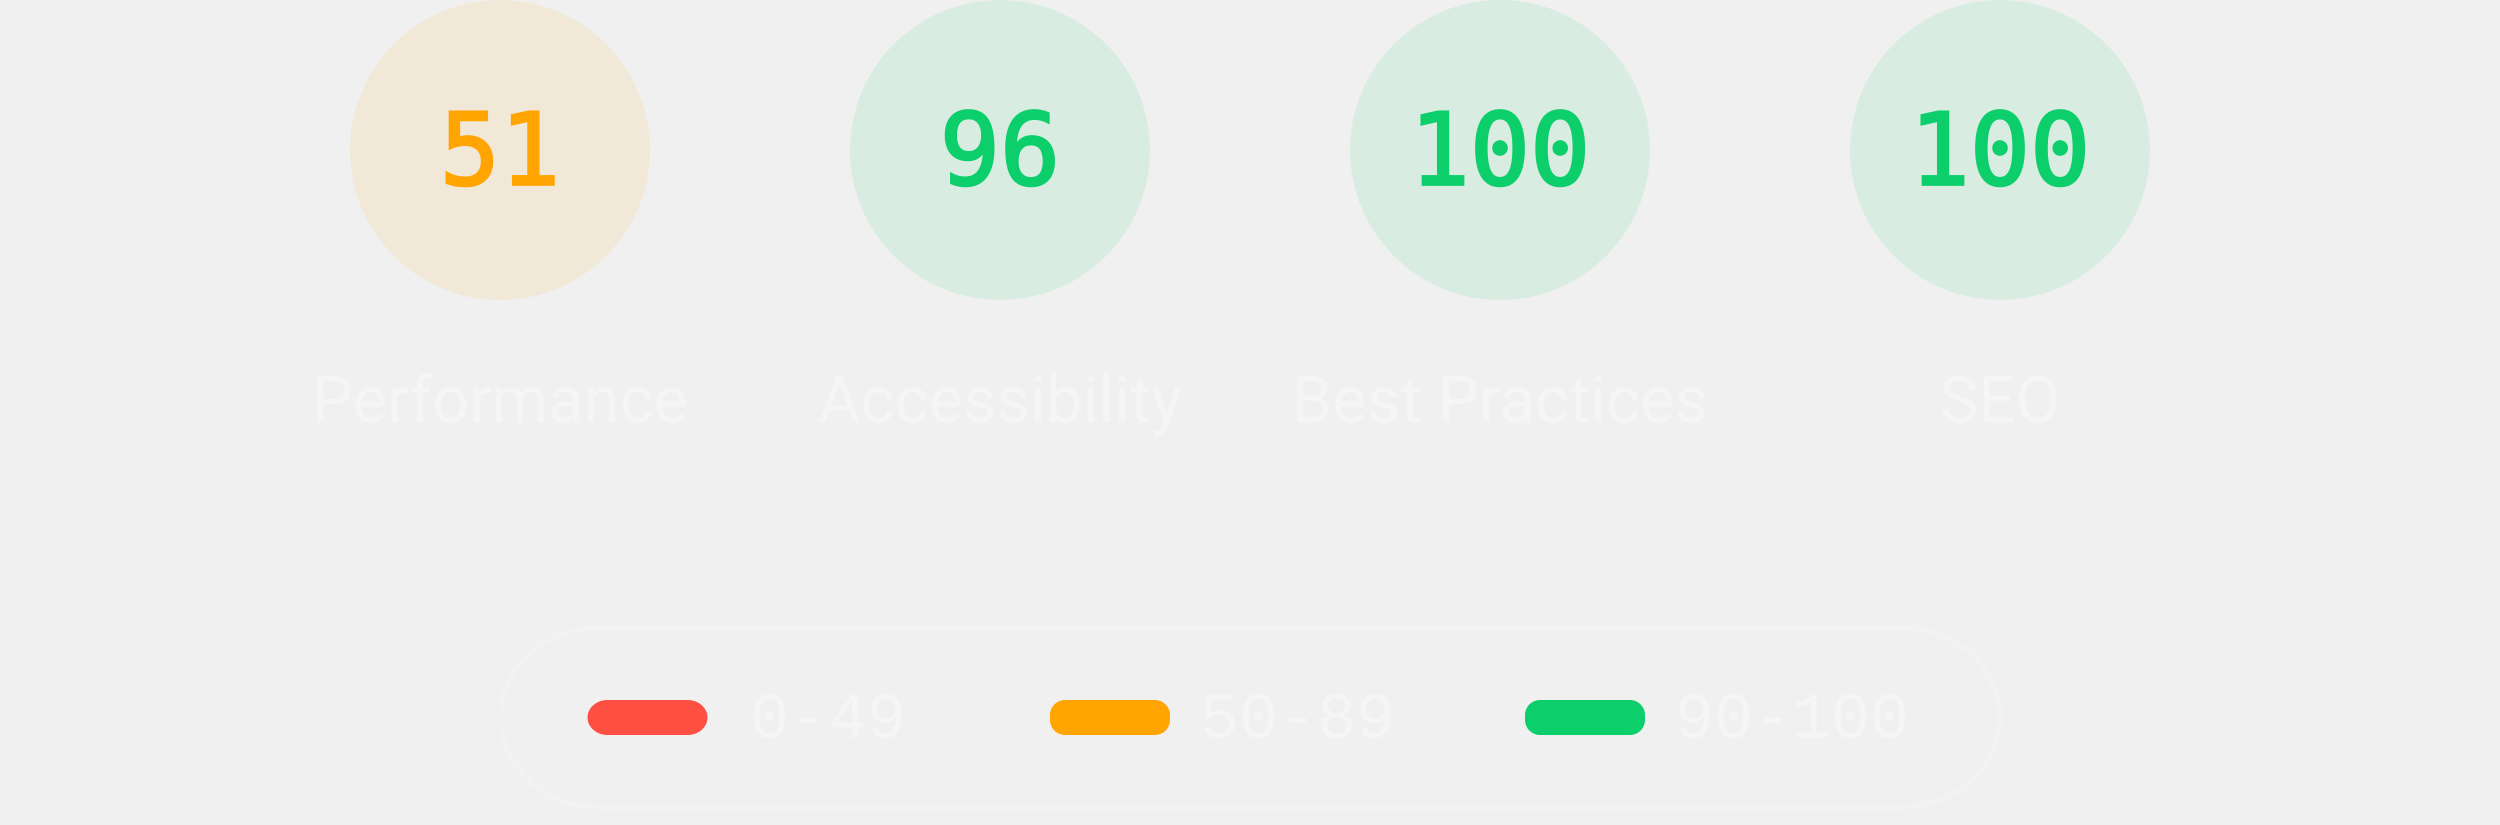
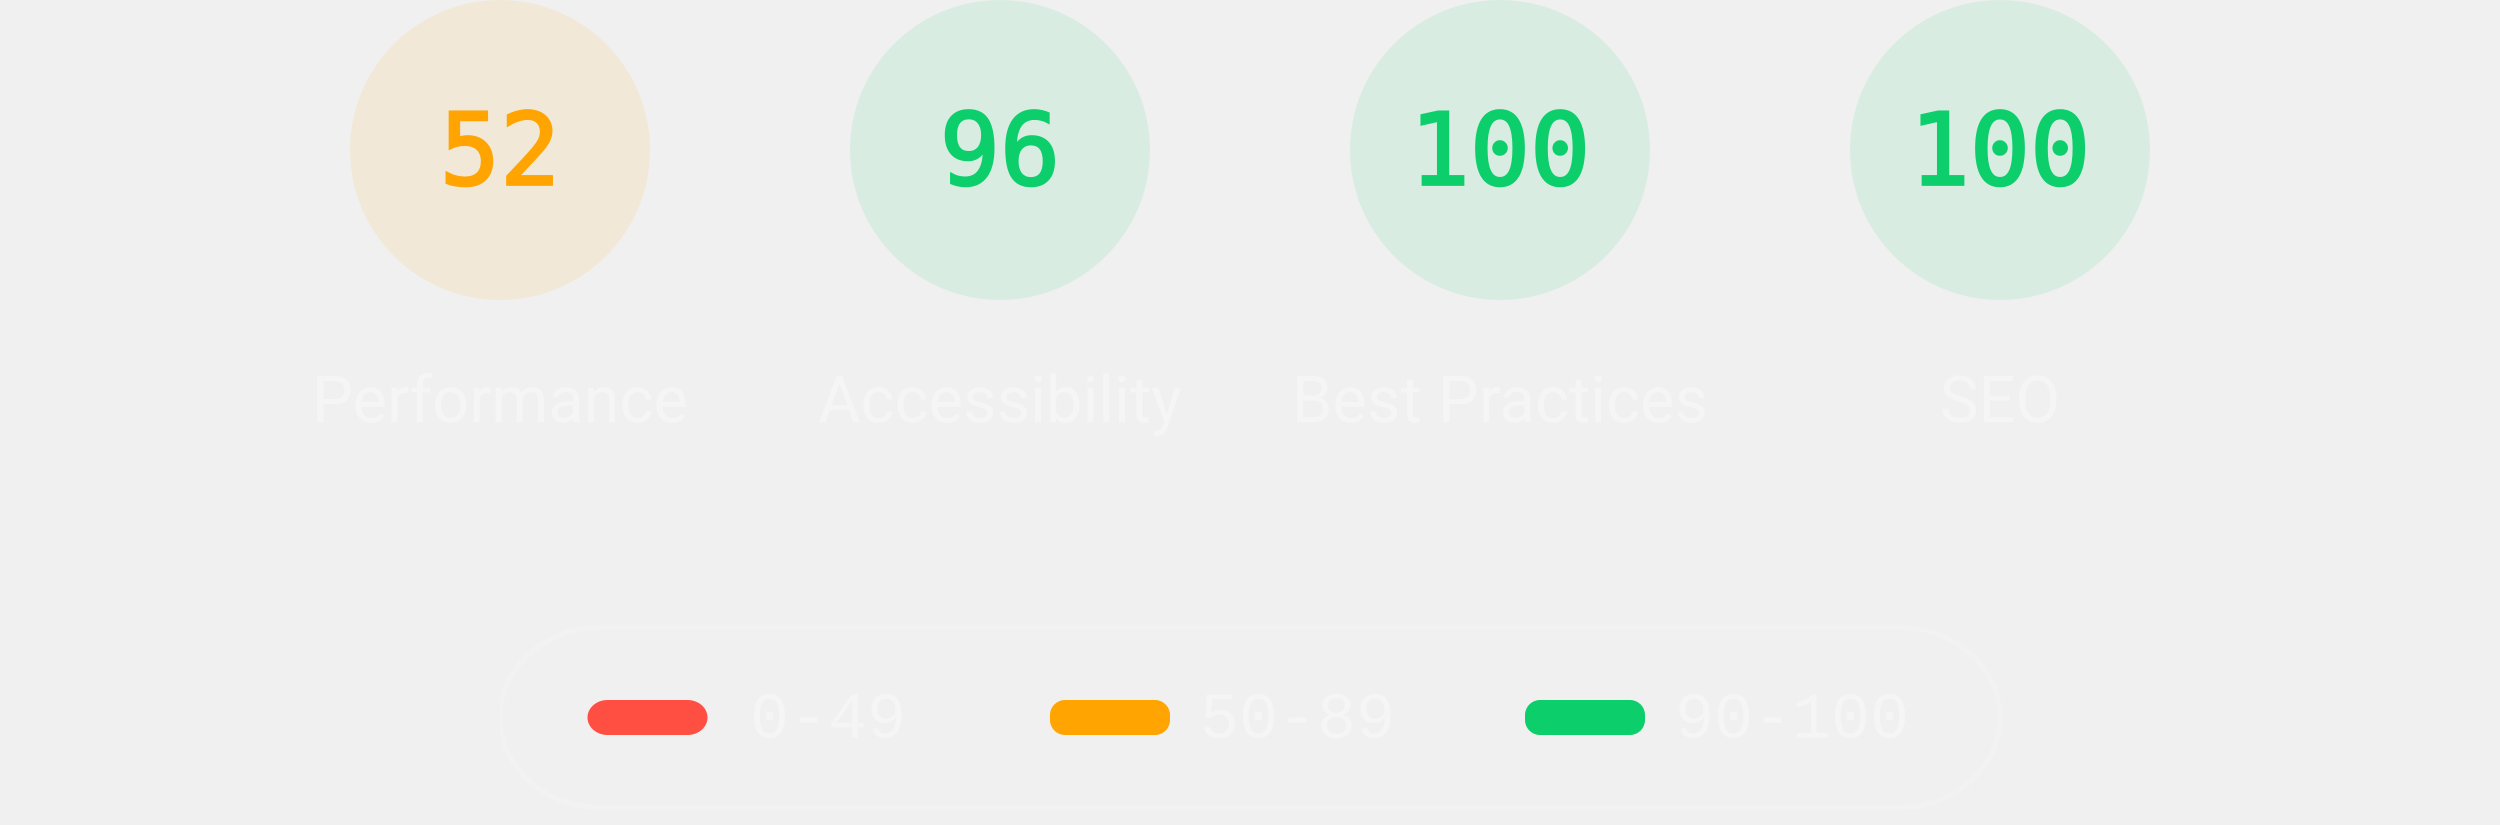
<svg xmlns="http://www.w3.org/2000/svg" class="theme--dark" fill="none" width="1000" height="330">
  <style>
			.gauge-base {
				opacity: 0.1
			}

			.gauge-arc {
				fill: none;
				animation-delay: 250ms;
				stroke-linecap: round;
				transform: rotate(-90deg);
				transform-origin: 100px 60px;
				animation: load-gauge 1s ease forwards
			}

			.guage-text {
				font-size: 40px;
				font-family: monospace;
				text-align: center
			}

			.guage-red {
				color: #ff4e42;
				fill: #ff4e42;
				stroke: #ff4e42
			}
			.guage-orange {
				color: #ffa400;
				fill: #ffa400;
				stroke: #ffa400
			}
			.guage-green {
				color: #0cce6b;
				fill: #0cce6b;
				stroke: #0cce6b
			}
			.theme--agnostic .guage-undefined {
				color: #5c5c5c;
				fill: #5c5c5c;
				stroke: #5c5c5c
			}
			.theme--light .guage-undefined {
				color: #1e1e1e;
				fill: #1e1e1e;
				stroke: #1e1e1e
			}
			.theme--dark .guage-undefined {
				color: #f5f5f5;
				fill: #f5f5f5;
				stroke: #f5f5f5
			}

			.guage-title {
				stroke: none;
				font-size: 26px;
				line-height: 26px;
				font-family: Roboto, Halvetica, Arial, sans-serif
			}
			.metric.guage-title {
				font-family: 'Courier New', Courier, monospace
			}
			.theme--agnostic .guage-title {
				color: #737373;
				fill: #737373
			}
			.theme--light .guage-title {
				color: #212121;
				fill: #212121
			}
			.theme--dark .guage-title {
				color: #f5f5f5;
				fill: #f5f5f5
			}

			@keyframes load-gauge {
				from {
					stroke-dasharray: 0 352.858
				}
			}
			.lh-gauge--pwa__disc {
				fill: #e0e0e0
			}
			.lh-gauge--pwa__logo {
				position: relative;
				fill: #b0b0b0
			}
			.lh-gauge--pwa__invisible {
				display: none
			}
			.lh-gauge--pwa__visible {
				display: inline
			}
			.guage-invisible {
				display: none
			}
			.lh-gauge--pwa__logo--primary-color {
				fill: #304ffe
			}
			.theme--agnostic .lh-gauge--pwa__logo--secondary-color {
				fill: #787878
			}
			.theme--light .lh-gauge--pwa__logo--secondary-color {
				fill: #3d3d3d
			}
			.theme--dark .lh-gauge--pwa__logo--secondary-color {
				fill: #d8b6b6
			}
			.theme--light #svg_2 {
				stroke: #00000022
			}
			.theme--agnostic #svg_2 {
				stroke: #616161
			}
			.theme--light #svg_2 {
				stroke: #00000022
			}
			.theme--dark #svg_2 {
				stroke: #f5f5f566
			}
		</style>
  <svg class="guage-div guage-perf guage-orange" viewBox="0 0 200 200" width="200" height="200" x="100" y="0">
    <circle class="gauge-base" r="56" cx="100" cy="60" stroke-width="8" />
-     <circle class="gauge-arc guage-arc-1" r="56" cx="100" cy="60" stroke-width="8" style="stroke-dasharray: 179.448, 351.858;" />
-     <text class="guage-text" x="100px" y="60px" alignment-baseline="central" dominant-baseline="central" text-anchor="middle">51</text>
+     <circle class="gauge-arc guage-arc-1" r="56" cx="100" cy="60" stroke-width="8" style="stroke-dasharray: 182.966, 351.858;" />
+     <text class="guage-text" x="100px" y="60px" alignment-baseline="central" dominant-baseline="central" text-anchor="middle">52</text>
    <text class="guage-title" x="100px" y="160px" alignment-baseline="central" dominant-baseline="central" text-anchor="middle">Performance</text>
  </svg>
  <svg class="guage-div guage-acc guage-green" viewBox="0 0 200 200" width="200" height="200" x="300" y="0">
    <circle class="gauge-base" r="56" cx="100" cy="60" stroke-width="8" />
    <circle class="gauge-arc guage-arc-2" r="56" cx="100" cy="60" stroke-width="8" style="stroke-dasharray: 337.784, 351.858;" />
    <text class="guage-text" x="100px" y="60px" alignment-baseline="central" dominant-baseline="central" text-anchor="middle">96</text>
    <text class="guage-title" x="100px" y="160px" alignment-baseline="central" dominant-baseline="central" text-anchor="middle">Accessibility</text>
  </svg>
  <svg class="guage-div guage-best guage-green" viewBox="0 0 200 200" width="200" height="200" x="500" y="0">
    <circle class="gauge-base" r="56" cx="100" cy="60" stroke-width="8" />
    <circle class="gauge-arc guage-arc-3" r="56" cx="100" cy="60" stroke-width="8" style="stroke-dasharray: 351.858, 351.858;" />
    <text class="guage-text" x="100px" y="60px" alignment-baseline="central" dominant-baseline="central" text-anchor="middle">100</text>
    <text class="guage-title" x="100px" y="160px" alignment-baseline="central" dominant-baseline="central" text-anchor="middle">Best Practices</text>
  </svg>
  <svg class="guage-div guage-seo guage-green" viewBox="0 0 200 200" width="200" height="200" x="700" y="0">
    <circle class="gauge-base" r="56" cx="100" cy="60" stroke-width="8" />
    <circle class="gauge-arc guage-arc-4" r="56" cx="100" cy="60" stroke-width="8" style="stroke-dasharray: 351.858, 351.858;" />
    <text class="guage-text" x="100px" y="60px" alignment-baseline="central" dominant-baseline="central" text-anchor="middle">100</text>
    <text class="guage-title" x="100px" y="160px" alignment-baseline="central" dominant-baseline="central" text-anchor="middle">SEO</text>
  </svg>
  <svg class="guage-div guage-pwa guage-invisible" viewBox="0 0 200 200" width="200" height="200" x="900" y="0">
    <svg viewBox="0 0 60 60" width="112" height="112" x="44" y="4">
      <defs>
        <linearGradient id="lh-gauge--pwa__check-circle__gradient-0" x1="50%" y1="0%" x2="50%" y2="100%">
          <stop stop-color="#00C852" offset="0%" />
          <stop stop-color="#009688" offset="100%" />
        </linearGradient>
        <linearGradient id="lh-gauge--pwa__installable__shadow-gradient-0" x1="76.056%" x2="24.111%" y1="82.995%" y2="24.735%">
          <stop stop-color="#A5D6A7" offset="0%" />
          <stop stop-color="#80CBC4" offset="100%" />
        </linearGradient>
        <linearGradient id="lh-gauge--pwa__fast-reliable__shadow-gradient-0" x1="76.056%" y1="82.995%" x2="25.678%" y2="26.493%">
          <stop stop-color="#64B5F6" offset="0%" />
          <stop stop-color="#2979FF" offset="100%" />
        </linearGradient>
        <g id="lh-gauge--pwa__fast-reliable-badge-0">
          <circle fill="#FFFFFF" cx="10" cy="10" r="10" />
          <path fill="#304FFE" d="M10 3.58l5.25 2.34v3.5c0 3.23-2.24 6.26-5.25 7-3.01-.74-5.25-3.77-5.25-7v-3.5L10 3.58zm-.47 10.74l2.76-4.83.03-.07c.04-.08 0-.24-.22-.24h-1.64l.47-3.26h-.47l-2.7 4.77c-.02.01.05-.1-.04.05-.09.16-.1.31.18.31h1.63l-.47 3.27h.47z" />
        </g>
        <g id="lh-gauge--pwa__installable-badge-0">
          <circle fill="#FFFFFF" cx="10" cy="10" r="10" />
          <path fill="#009688" d="M10 4.167A5.835 5.835 0 0 0 4.167 10 5.835 5.835 0 0 0 10 15.833 5.835 5.835 0 0 0 15.833 10 5.835 5.835 0 0 0 10 4.167zm2.917 6.416h-2.334v2.334H9.417v-2.334H7.083V9.417h2.334V7.083h1.166v2.334h2.334v1.166z" />
        </g>
      </defs>
      <g stroke="none" fill-rule="nonzero">
        <circle class="lh-gauge--pwa__disc" cx="30" cy="30" r="30" />
        <g class="lh-gauge--pwa__logo">
          <path d="M35.66 19.39l.7-1.75h2L37.4 15 38.6 12l3.4 9h-2.51l-.58-1.61z" />
          <path d="M33.52 21l3.65-9h-2.42l-2.5 5.82L30.5 12h-1.86l-1.9 5.82-1.35-2.65-1.21 3.72L25.4 21h2.38l1.72-5.2 1.64 5.2z" />
          <path fill-rule="nonzero" d="M20.3 17.91h1.48c.45 0 .85-.05 1.2-.15l.39-1.18 1.07-3.3a2.64 2.64 0 0 0-.28-.37c-.55-.6-1.36-.91-2.42-.91H18v9h2.3V17.9zm1.96-3.84c.22.22.33.5.33.87 0 .36-.1.65-.29.87-.2.23-.59.35-1.15.35h-.86v-2.41h.87c.52 0 .89.1 1.1.32z" />
        </g>
        <rect class="lh-gauge--pwa__component lh-gauge--pwa__na-line lh-gauge--pwa__invisible" fill="#FFFFFF" x="20" y="32" width="20" height="4" rx="2" />
        <g class="lh-gauge--pwa__component lh-gauge--pwa__fast-reliable-badge lh-gauge--pwa__invisible" transform="translate(20, 29)">
          <path fill="url(#lh-gauge--pwa__fast-reliable__shadow-gradient-0)" d="M33.63 19.49A30 30 0 0 1 16.2 30.36L3 17.14 17.14 3l16.49 16.49z" />
          <use href="#lh-gauge--pwa__fast-reliable-badge-0" />
        </g>
        <g class="lh-gauge--pwa__component lh-gauge--pwa__installable-badge lh-gauge--pwa__invisible" transform="translate(20, 29)">
          <path fill="url(#lh-gauge--pwa__installable__shadow-gradient-0)" d="M33.629 19.487c-4.272 5.453-10.391 9.39-17.415 10.869L3 17.142 17.142 3 33.63 19.487z" />
          <use href="#lh-gauge--pwa__installable-badge-0" />
        </g>
        <g class="lh-gauge--pwa__component lh-gauge--pwa__fast-reliable-installable-badges lh-gauge--pwa__invisible">
          <g transform="translate(8, 29)">
            <path fill="url(#lh-gauge--pwa__fast-reliable__shadow-gradient-0)" d="M16.321 30.463L3 17.143 17.142 3l22.365 22.365A29.864 29.864 0 0 1 22 31c-1.942 0-3.84-.184-5.679-.537z" />
            <use href="#lh-gauge--pwa__fast-reliable-badge-0" />
          </g>
          <g transform="translate(32, 29)">
            <path fill="url(#lh-gauge--pwa__installable__shadow-gradient-0)" d="M25.982 11.84a30.107 30.107 0 0 1-13.08 15.203L3 17.143 17.142 3l8.84 8.84z" />
            <use href="#lh-gauge--pwa__installable-badge-0" />
          </g>
        </g>
        <g class="lh-gauge--pwa__component lh-gauge--pwa__check-circle lh-gauge--pwa__invisible" transform="translate(18, 28)">
          <circle fill="#FFFFFF" cx="12" cy="12" r="12" />
          <path fill="url(#lh-gauge--pwa__check-circle__gradient-0)" d="M12 2a10 10 0 1 0 0 20 10 10 0 0 0 0-20zm-2 15l-5-5 1.41-1.41L10 14.17l7.59-7.59L19 8l-9 9z" />
        </g>
      </g>
    </svg>
    <text class="guage-title" y="160px" alignment-baseline="central" dominant-baseline="central" text-anchor="middle">
      <tspan x="100px" dy="-6px">Progressive</tspan>
      <tspan x="100px" dy="30px">Web App</tspan>
    </text>
  </svg>
  <svg width="604" height="76" x="200" y="250">
    <g>
      <rect fill="none" id="canvas_background" height="80" width="604" y="-1" x="-1" />
      <g display="none" overflow="visible" y="0" x="0" height="100%" width="100%" id="canvasGrid">
        <rect fill="url(#gridpattern)" stroke-width="0" y="0" x="0" height="100%" width="100%" />
      </g>
    </g>
    <g>
      <rect fill-opacity="0" stroke-width="2" rx="40" id="svg_2" height="72" width="600" y="1" x="0" fill="#000000" />
      <rect stroke="#000" rx="8" id="svg_3" height="14" width="48" y="30" x="35" stroke-opacity="null" stroke-width="0" fill="#ff4e42" />
      <rect stroke="#000" rx="6" id="svg_4" height="14" width="48" y="30" x="220" stroke-opacity="null" stroke-width="0" fill="#ffa400" />
      <rect stroke="#000" rx="6" id="svg_5" height="14" width="48" y="30" x="410" stroke-opacity="null" stroke-width="0" fill="#0cce6b" />
      <text class="metric guage-title" xml:space="preserve" text-anchor="start" font-size="26" id="svg_6" y="45" x="100" stroke-opacity="null" stroke-width="0" stroke="#000">0-49</text>
      <text class="metric guage-title" xml:space="preserve" text-anchor="start" font-size="26" id="svg_7" y="45" x="280" stroke-opacity="null" stroke-width="0" stroke="#000">50-89</text>
      <text class="metric guage-title" xml:space="preserve" text-anchor="start" font-size="26" id="svg_8" y="45" x="470" stroke-opacity="null" stroke-width="0" stroke="#000">90-100</text>
    </g>
  </svg>
</svg>
